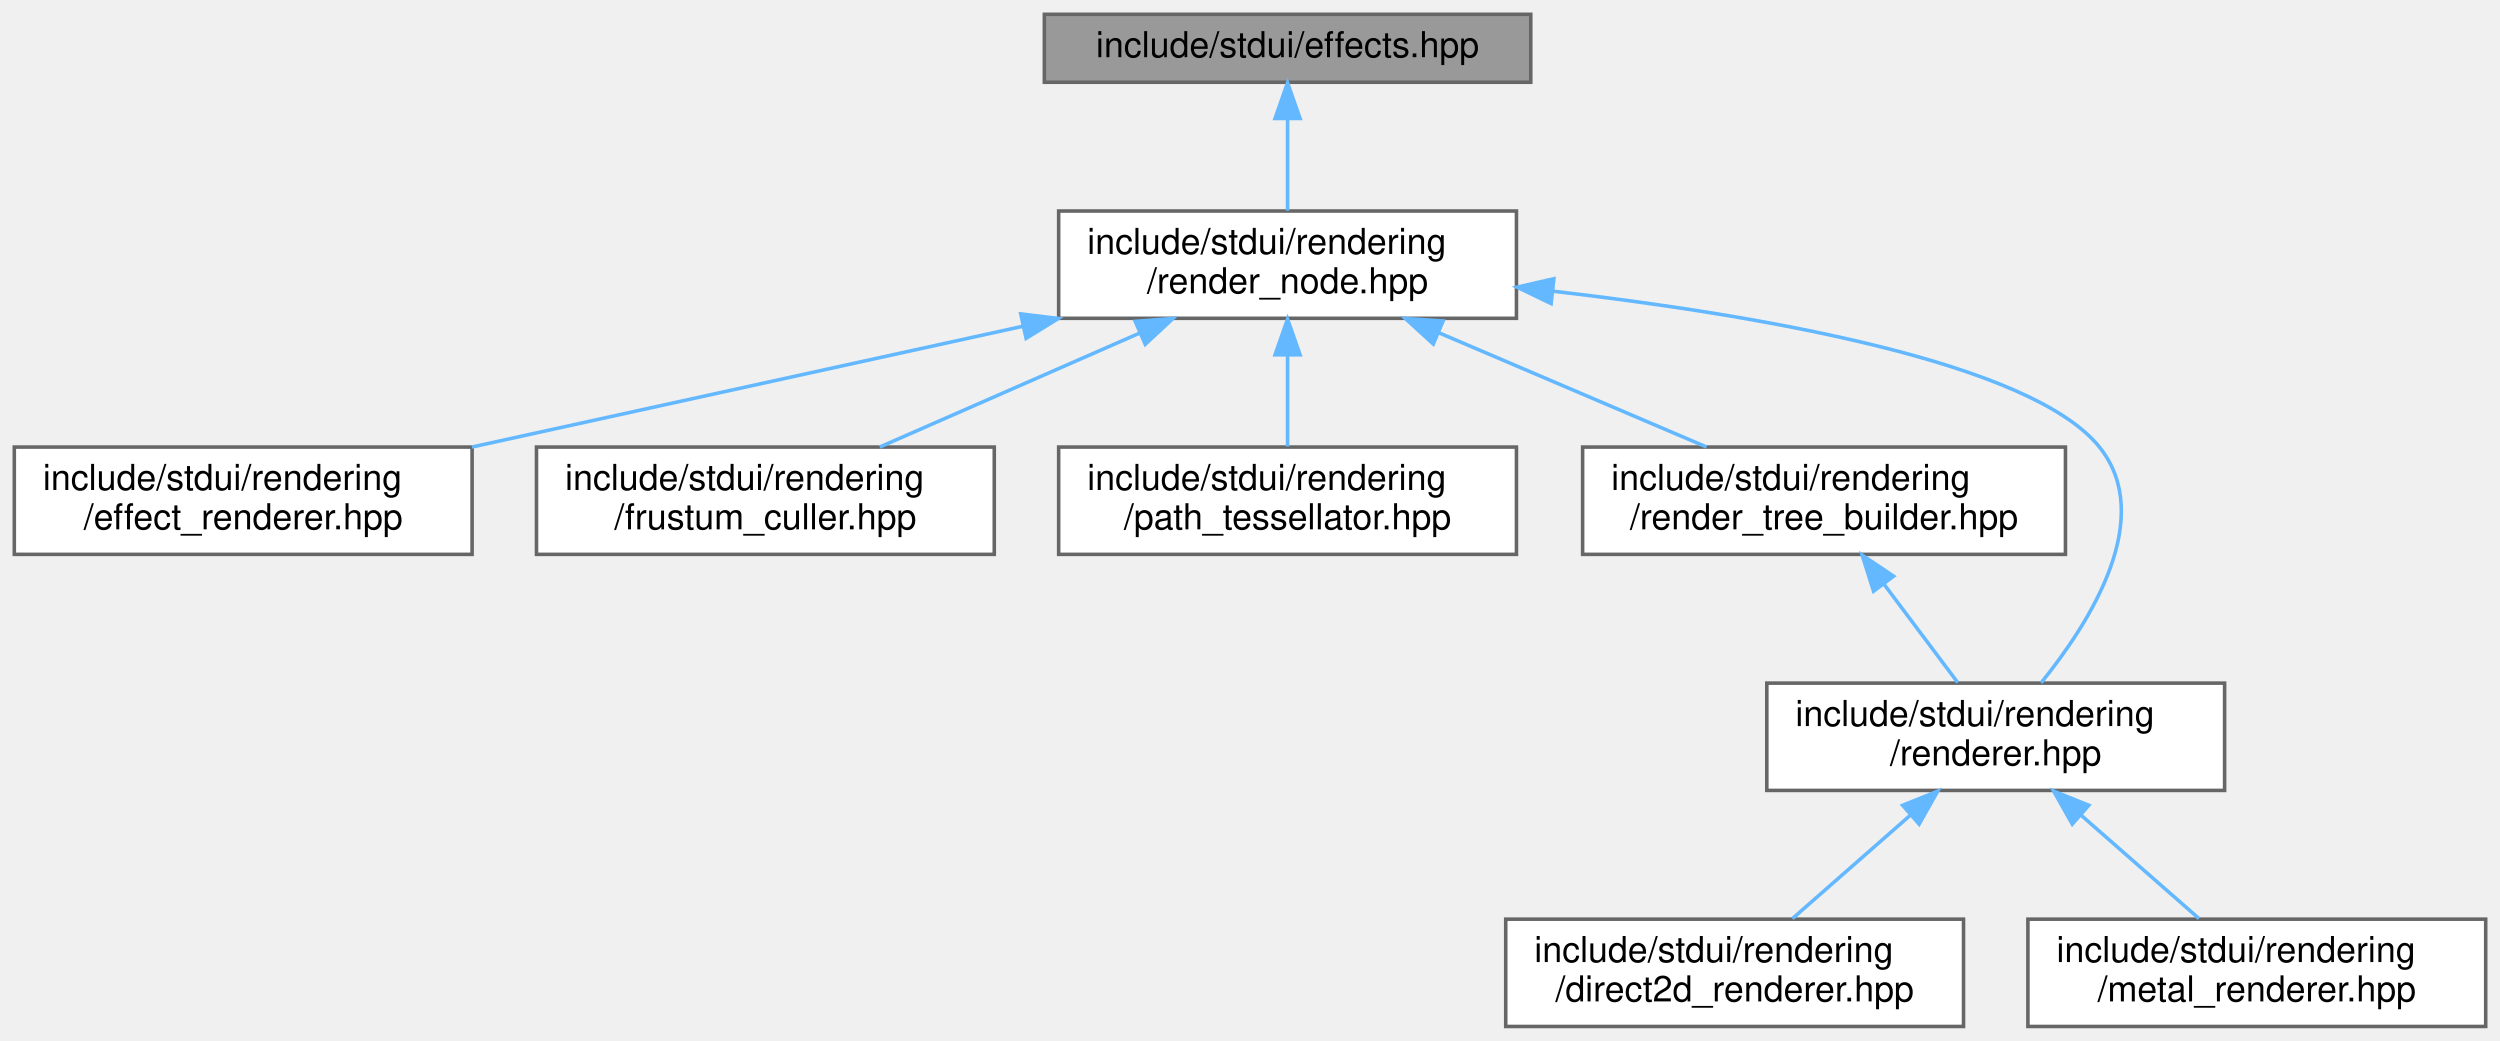
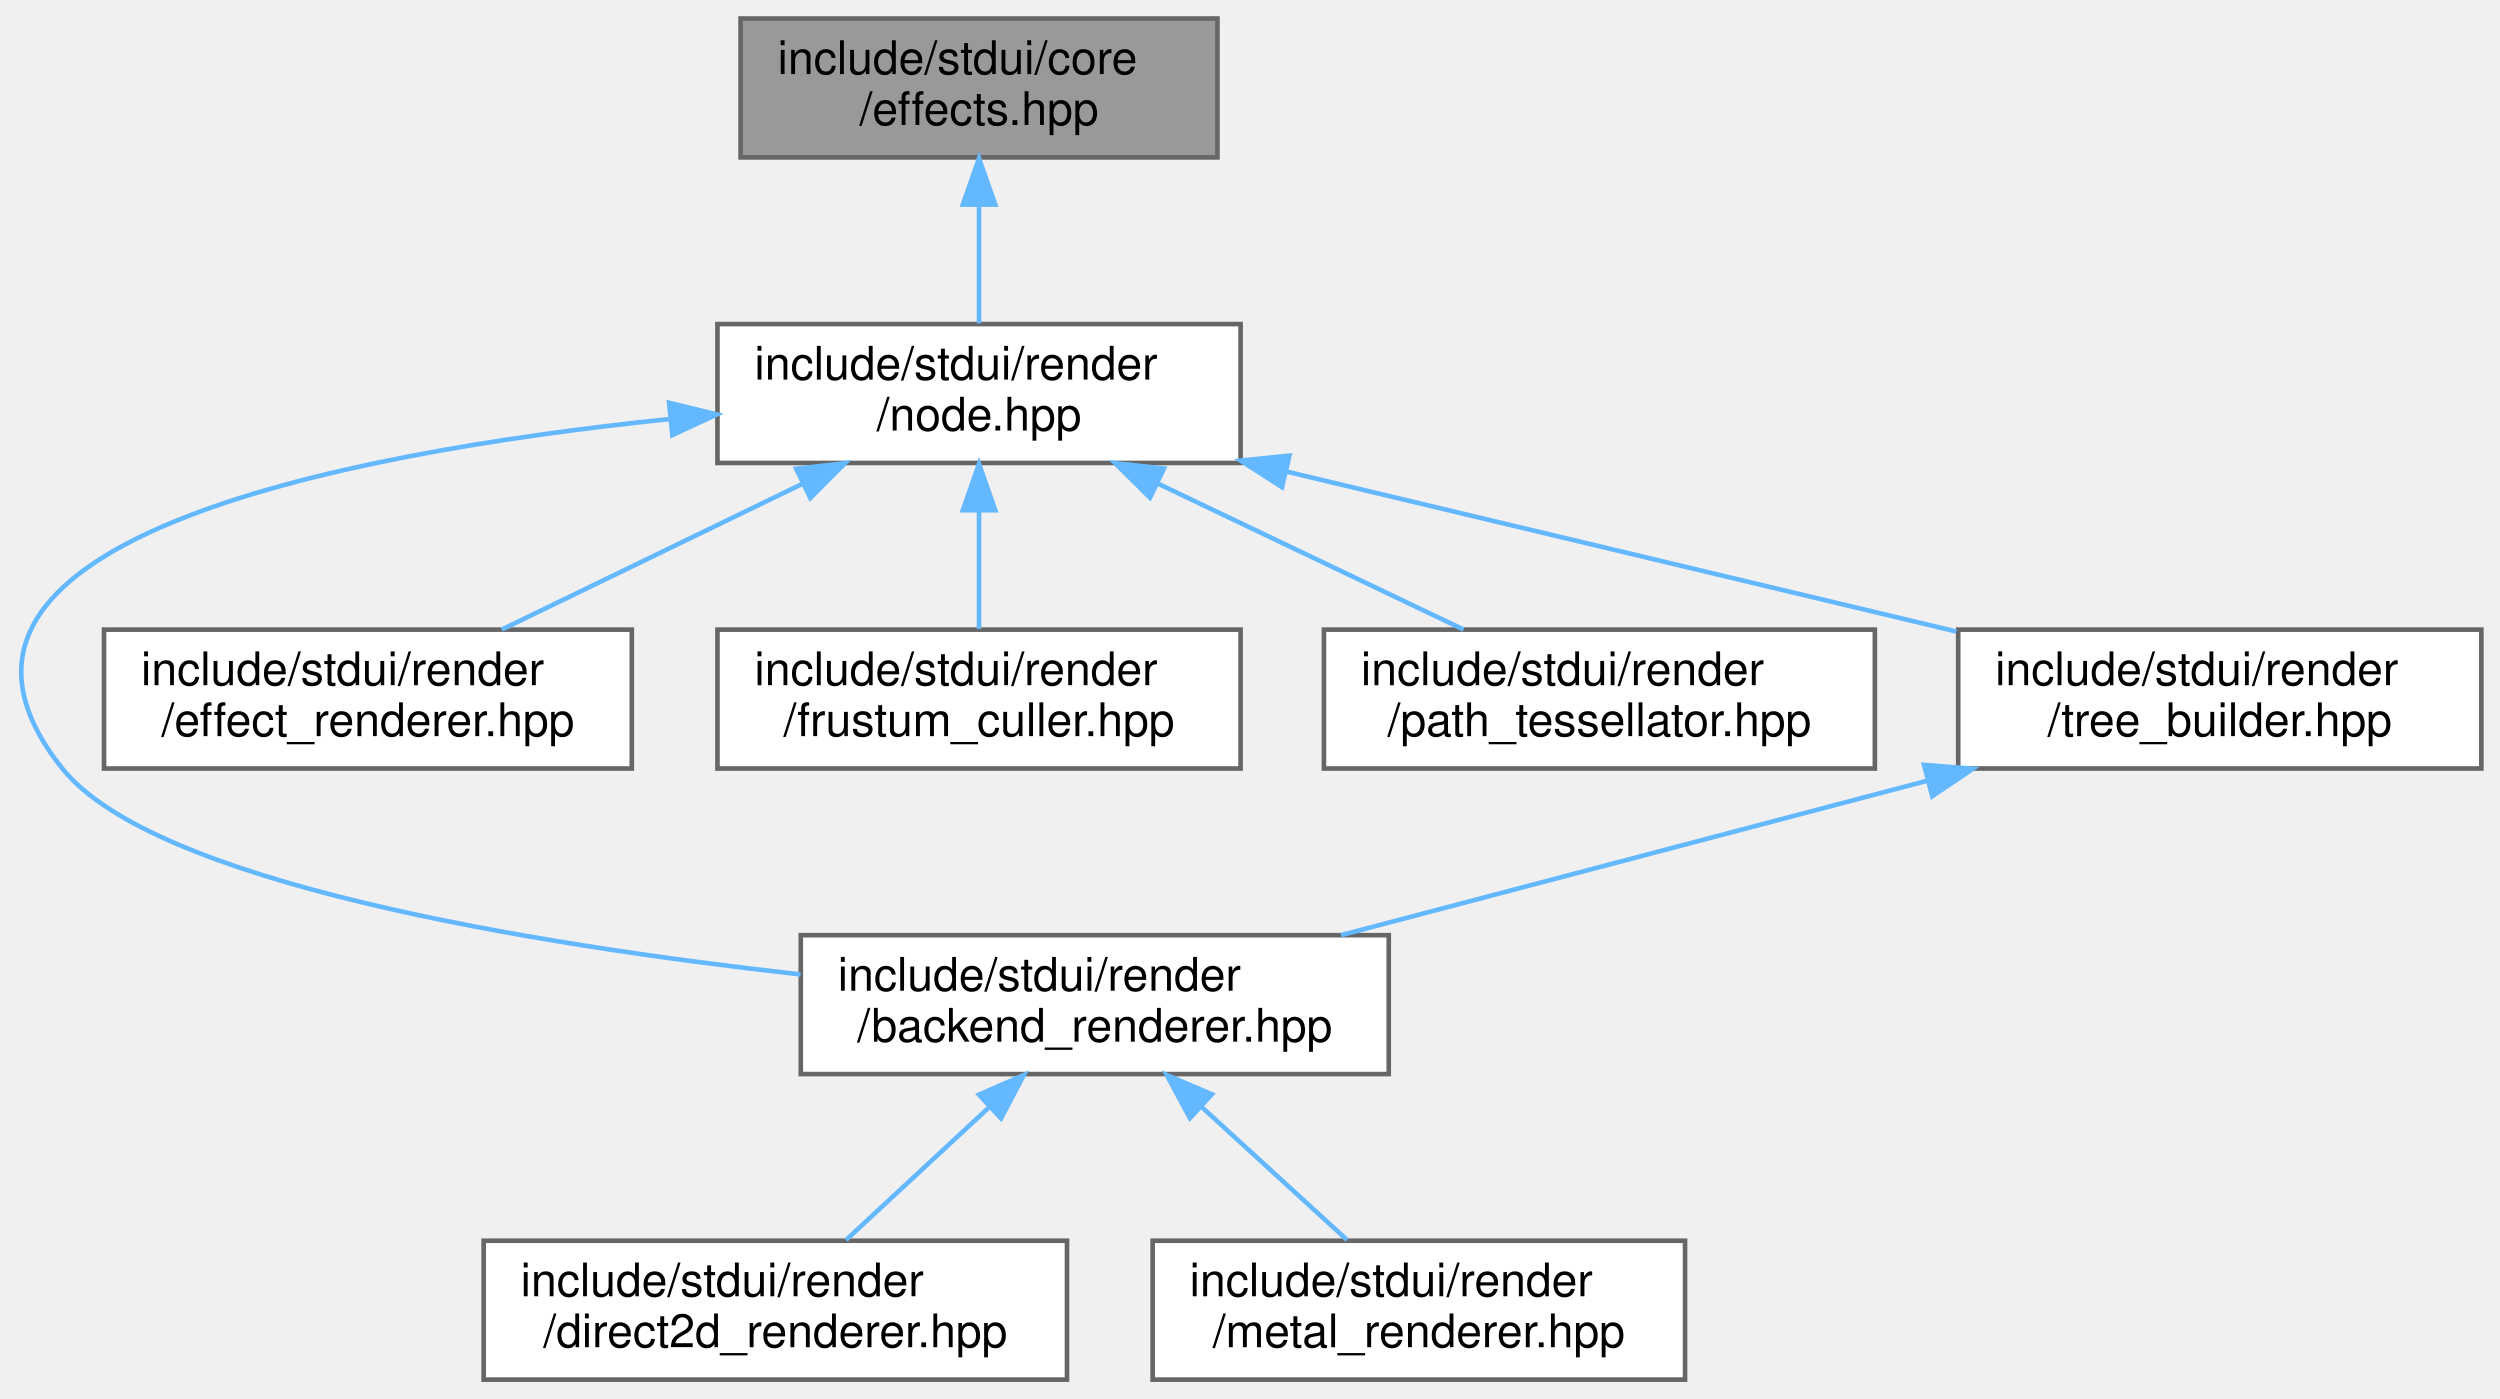
- <svg xmlns="http://www.w3.org/2000/svg" xmlns:xlink="http://www.w3.org/1999/xlink" width="699pt" height="291pt" viewBox="0.00 0.00 699.00 291.00">
-   <g id="graph0" class="graph" transform="scale(1 1) rotate(0) translate(4 287)">
+ <svg xmlns="http://www.w3.org/2000/svg" xmlns:xlink="http://www.w3.org/1999/xlink" width="540pt" height="302pt" viewBox="0.00 0.00 539.94 302.00">
+   <g id="graph0" class="graph" transform="scale(1 1) rotate(0) translate(4 298)">
    <g id="Node000001" class="node">
      <g id="a_Node000001">
        <a xlink:title=" ">
-           <polygon fill="#999999" stroke="#666666" points="424,-283 288,-283 288,-264 424,-264 424,-283" />
-           <text text-anchor="middle" x="356" y="-271" font-family="Helvetica,sans-Serif" font-size="10.00">include/stdui/effects.hpp</text>
+           <polygon fill="#999999" stroke="#666666" points="258.94,-294 155.94,-294 155.94,-264 258.94,-264 258.94,-294" />
+           <text text-anchor="start" x="163.94" y="-282" font-family="Helvetica,sans-Serif" font-size="10.00">include/stdui/core</text>
+           <text text-anchor="middle" x="207.44" y="-271" font-family="Helvetica,sans-Serif" font-size="10.00">/effects.hpp</text>
        </a>
      </g>
    </g>
    <g id="Node000002" class="node">
      <g id="a_Node000002">
-         <a xlink:href="render__node_8hpp.html" target="_top" xlink:title=" ">
-           <polygon fill="white" stroke="#666666" points="420,-228 292,-228 292,-198 420,-198 420,-228" />
-           <text text-anchor="start" x="300" y="-216" font-family="Helvetica,sans-Serif" font-size="10.00">include/stdui/rendering</text>
-           <text text-anchor="middle" x="356" y="-205" font-family="Helvetica,sans-Serif" font-size="10.00">/render_node.hpp</text>
+         <a xlink:href="node_8hpp.html" target="_top" xlink:title=" ">
+           <polygon fill="white" stroke="#666666" points="263.94,-228 150.94,-228 150.94,-198 263.94,-198 263.94,-228" />
+           <text text-anchor="start" x="158.94" y="-216" font-family="Helvetica,sans-Serif" font-size="10.00">include/stdui/render</text>
+           <text text-anchor="middle" x="207.44" y="-205" font-family="Helvetica,sans-Serif" font-size="10.00">/node.hpp</text>
        </a>
      </g>
    </g>
    <g id="edge1_Node000001_Node000002" class="edge">
      <g id="a_edge1_Node000001_Node000002">
        <a xlink:title=" ">
-           <path fill="none" stroke="#63b8ff" d="M356,-253.65C356,-245.36 356,-235.78 356,-228.11" />
-           <polygon fill="#63b8ff" stroke="#63b8ff" points="352.5,-253.87 356,-263.87 359.5,-253.87 352.5,-253.87" />
+           <path fill="none" stroke="#63b8ff" d="M207.44,-253.54C207.44,-244.96 207.44,-235.61 207.44,-228.16" />
+           <polygon fill="#63b8ff" stroke="#63b8ff" points="203.94,-253.8 207.44,-263.8 210.94,-253.8 203.94,-253.8" />
        </a>
      </g>
    </g>
    <g id="Node000003" class="node">
      <g id="a_Node000003">
-         <a xlink:href="effect__renderer_8hpp.html" target="_top" xlink:title=" ">
-           <polygon fill="white" stroke="#666666" points="128,-162 0,-162 0,-132 128,-132 128,-162" />
-           <text text-anchor="start" x="8" y="-150" font-family="Helvetica,sans-Serif" font-size="10.00">include/stdui/rendering</text>
-           <text text-anchor="middle" x="64" y="-139" font-family="Helvetica,sans-Serif" font-size="10.00">/effect_renderer.hpp</text>
+         <a xlink:href="backend__renderer_8hpp.html" target="_top" xlink:title=" ">
+           <polygon fill="white" stroke="#666666" points="295.94,-96 168.94,-96 168.94,-66 295.94,-66 295.94,-96" />
+           <text text-anchor="start" x="176.94" y="-84" font-family="Helvetica,sans-Serif" font-size="10.00">include/stdui/render</text>
+           <text text-anchor="middle" x="232.44" y="-73" font-family="Helvetica,sans-Serif" font-size="10.00">/backend_renderer.hpp</text>
        </a>
      </g>
    </g>
    <g id="edge2_Node000002_Node000003" class="edge">
      <g id="a_edge2_Node000002_Node000003">
        <a xlink:title=" ">
-           <path fill="none" stroke="#63b8ff" d="M281.99,-195.78C234.46,-185.36 173.35,-171.97 127.93,-162.01" />
-           <polygon fill="#63b8ff" stroke="#63b8ff" points="281.4,-199.23 291.92,-197.95 282.9,-192.4 281.4,-199.23" />
-         </a>
-       </g>
-     </g>
-     <g id="Node000004" class="node">
-       <g id="a_Node000004">
-         <a xlink:href="frustum__culler_8hpp.html" target="_top" xlink:title=" ">
-           <polygon fill="white" stroke="#666666" points="274,-162 146,-162 146,-132 274,-132 274,-162" />
-           <text text-anchor="start" x="154" y="-150" font-family="Helvetica,sans-Serif" font-size="10.00">include/stdui/rendering</text>
-           <text text-anchor="middle" x="210" y="-139" font-family="Helvetica,sans-Serif" font-size="10.00">/frustum_culler.hpp</text>
-         </a>
-       </g>
-     </g>
-     <g id="edge3_Node000002_Node000004" class="edge">
-       <g id="a_edge3_Node000002_Node000004">
-         <a xlink:title=" ">
-           <path fill="none" stroke="#63b8ff" d="M314.75,-193.92C291.68,-183.8 263.34,-171.38 241.97,-162.01" />
-           <polygon fill="#63b8ff" stroke="#63b8ff" points="313.4,-197.15 323.96,-197.95 316.21,-190.73 313.4,-197.15" />
-         </a>
-       </g>
-     </g>
-     <g id="Node000005" class="node">
-       <g id="a_Node000005">
-         <a xlink:href="path__tessellator_8hpp.html" target="_top" xlink:title=" ">
-           <polygon fill="white" stroke="#666666" points="420,-162 292,-162 292,-132 420,-132 420,-162" />
-           <text text-anchor="start" x="300" y="-150" font-family="Helvetica,sans-Serif" font-size="10.00">include/stdui/rendering</text>
-           <text text-anchor="middle" x="356" y="-139" font-family="Helvetica,sans-Serif" font-size="10.00">/path_tessellator.hpp</text>
-         </a>
-       </g>
-     </g>
-     <g id="edge4_Node000002_Node000005" class="edge">
-       <g id="a_edge4_Node000002_Node000005">
-         <a xlink:title=" ">
-           <path fill="none" stroke="#63b8ff" d="M356,-187.54C356,-178.96 356,-169.61 356,-162.16" />
-           <polygon fill="#63b8ff" stroke="#63b8ff" points="352.5,-187.8 356,-197.8 359.5,-187.8 352.5,-187.8" />
+           <path fill="none" stroke="#63b8ff" d="M140.44,-207.47C68.77,-200.04 -29.65,-180.83 9.44,-132 29.13,-107.42 110.15,-94.09 168.87,-87.52" />
+           <polygon fill="#63b8ff" stroke="#63b8ff" points="140.5,-210.99 150.8,-208.48 141.19,-204.03 140.5,-210.99" />
        </a>
      </g>
    </g>
    <g id="Node000006" class="node">
      <g id="a_Node000006">
-         <a xlink:href="render__tree__builder_8hpp.html" target="_top" xlink:title=" ">
-           <polygon fill="white" stroke="#666666" points="573.5,-162 438.5,-162 438.5,-132 573.5,-132 573.5,-162" />
-           <text text-anchor="start" x="446.5" y="-150" font-family="Helvetica,sans-Serif" font-size="10.00">include/stdui/rendering</text>
-           <text text-anchor="middle" x="506" y="-139" font-family="Helvetica,sans-Serif" font-size="10.00">/render_tree_builder.hpp</text>
+         <a xlink:href="effect__renderer_8hpp.html" target="_top" xlink:title=" ">
+           <polygon fill="white" stroke="#666666" points="132.44,-162 18.44,-162 18.44,-132 132.44,-132 132.44,-162" />
+           <text text-anchor="start" x="26.44" y="-150" font-family="Helvetica,sans-Serif" font-size="10.00">include/stdui/render</text>
+           <text text-anchor="middle" x="75.44" y="-139" font-family="Helvetica,sans-Serif" font-size="10.00">/effect_renderer.hpp</text>
        </a>
      </g>
    </g>
    <g id="edge5_Node000002_Node000006" class="edge">
      <g id="a_edge5_Node000002_Node000006">
        <a xlink:title=" ">
-           <path fill="none" stroke="#63b8ff" d="M398.38,-193.92C422.08,-183.8 451.19,-171.38 473.16,-162.01" />
-           <polygon fill="#63b8ff" stroke="#63b8ff" points="396.74,-190.81 388.92,-197.95 399.49,-197.25 396.74,-190.81" />
+           <path fill="none" stroke="#63b8ff" d="M169.32,-193.51C148.61,-183.47 123.42,-171.26 104.34,-162.01" />
+           <polygon fill="#63b8ff" stroke="#63b8ff" points="167.95,-196.74 178.48,-197.95 171.01,-190.44 167.95,-196.74" />
        </a>
      </g>
    </g>
    <g id="Node000007" class="node">
      <g id="a_Node000007">
-         <a xlink:href="renderer_8hpp.html" target="_top" xlink:title=" ">
-           <polygon fill="white" stroke="#666666" points="618,-96 490,-96 490,-66 618,-66 618,-96" />
-           <text text-anchor="start" x="498" y="-84" font-family="Helvetica,sans-Serif" font-size="10.00">include/stdui/rendering</text>
-           <text text-anchor="middle" x="554" y="-73" font-family="Helvetica,sans-Serif" font-size="10.00">/renderer.hpp</text>
+         <a xlink:href="frustum__culler_8hpp.html" target="_top" xlink:title=" ">
+           <polygon fill="white" stroke="#666666" points="263.94,-162 150.94,-162 150.94,-132 263.94,-132 263.94,-162" />
+           <text text-anchor="start" x="158.94" y="-150" font-family="Helvetica,sans-Serif" font-size="10.00">include/stdui/render</text>
+           <text text-anchor="middle" x="207.44" y="-139" font-family="Helvetica,sans-Serif" font-size="10.00">/frustum_culler.hpp</text>
        </a>
      </g>
    </g>
-     <g id="edge9_Node000002_Node000007" class="edge">
-       <g id="a_edge9_Node000002_Node000007">
+     <g id="edge6_Node000002_Node000007" class="edge">
+       <g id="a_edge6_Node000002_Node000007">
        <a xlink:title=" ">
-           <path fill="none" stroke="#63b8ff" d="M430.14,-205.59C488.82,-198.8 563.97,-185.68 583,-162 598.83,-142.31 580.57,-113.23 566.7,-96.09" />
-           <polygon fill="#63b8ff" stroke="#63b8ff" points="429.69,-202.12 420.14,-206.71 430.46,-209.07 429.69,-202.12" />
-         </a>
-       </g>
-     </g>
-     <g id="edge6_Node000006_Node000007" class="edge">
-       <g id="a_edge6_Node000006_Node000007">
-         <a xlink:title=" ">
-           <path fill="none" stroke="#63b8ff" d="M522.86,-123.53C529.68,-114.43 537.35,-104.19 543.38,-96.16" />
-           <polygon fill="#63b8ff" stroke="#63b8ff" points="519.85,-121.7 516.65,-131.8 525.45,-125.9 519.85,-121.7" />
+           <path fill="none" stroke="#63b8ff" d="M207.44,-187.54C207.44,-178.96 207.44,-169.61 207.44,-162.16" />
+           <polygon fill="#63b8ff" stroke="#63b8ff" points="203.94,-187.8 207.44,-197.8 210.94,-187.8 203.94,-187.8" />
        </a>
      </g>
    </g>
    <g id="Node000008" class="node">
      <g id="a_Node000008">
-         <a xlink:href="direct2d__renderer_8hpp.html" target="_top" xlink:title=" ">
-           <polygon fill="white" stroke="#666666" points="545,-30 417,-30 417,0 545,0 545,-30" />
-           <text text-anchor="start" x="425" y="-18" font-family="Helvetica,sans-Serif" font-size="10.00">include/stdui/rendering</text>
-           <text text-anchor="middle" x="481" y="-7" font-family="Helvetica,sans-Serif" font-size="10.00">/direct2d_renderer.hpp</text>
+         <a xlink:href="path__tessellator_8hpp.html" target="_top" xlink:title=" ">
+           <polygon fill="white" stroke="#666666" points="400.94,-162 281.94,-162 281.94,-132 400.94,-132 400.94,-162" />
+           <text text-anchor="start" x="289.94" y="-150" font-family="Helvetica,sans-Serif" font-size="10.00">include/stdui/render</text>
+           <text text-anchor="middle" x="341.44" y="-139" font-family="Helvetica,sans-Serif" font-size="10.00">/path_tessellator.hpp</text>
        </a>
      </g>
    </g>
-     <g id="edge7_Node000007_Node000008" class="edge">
-       <g id="a_edge7_Node000007_Node000008">
+     <g id="edge7_Node000002_Node000008" class="edge">
+       <g id="a_edge7_Node000002_Node000008">
        <a xlink:title=" ">
-           <path fill="none" stroke="#63b8ff" d="M530.28,-59.2C519.44,-49.7 506.88,-38.69 497.16,-30.16" />
-           <polygon fill="#63b8ff" stroke="#63b8ff" points="527.97,-61.84 537.8,-65.8 532.59,-56.57 527.97,-61.84" />
+           <path fill="none" stroke="#63b8ff" d="M246.15,-193.51C267.17,-183.47 292.75,-171.26 312.11,-162.01" />
+           <polygon fill="#63b8ff" stroke="#63b8ff" points="244.37,-190.49 236.85,-197.95 247.38,-196.8 244.37,-190.49" />
        </a>
      </g>
    </g>
    <g id="Node000009" class="node">
      <g id="a_Node000009">
-         <a xlink:href="metal__renderer_8hpp.html" target="_top" xlink:title=" ">
-           <polygon fill="white" stroke="#666666" points="691,-30 563,-30 563,0 691,0 691,-30" />
-           <text text-anchor="start" x="571" y="-18" font-family="Helvetica,sans-Serif" font-size="10.00">include/stdui/rendering</text>
-           <text text-anchor="middle" x="627" y="-7" font-family="Helvetica,sans-Serif" font-size="10.00">/metal_renderer.hpp</text>
+         <a xlink:href="tree__builder_8hpp.html" target="_top" xlink:title=" ">
+           <polygon fill="white" stroke="#666666" points="531.94,-162 418.94,-162 418.94,-132 531.94,-132 531.94,-162" />
+           <text text-anchor="start" x="426.94" y="-150" font-family="Helvetica,sans-Serif" font-size="10.00">include/stdui/render</text>
+           <text text-anchor="middle" x="475.44" y="-139" font-family="Helvetica,sans-Serif" font-size="10.00">/tree_builder.hpp</text>
        </a>
      </g>
    </g>
-     <g id="edge8_Node000007_Node000009" class="edge">
-       <g id="a_edge8_Node000007_Node000009">
+     <g id="edge8_Node000002_Node000009" class="edge">
+       <g id="a_edge8_Node000002_Node000009">
        <a xlink:title=" ">
-           <path fill="none" stroke="#63b8ff" d="M577.72,-59.2C588.56,-49.7 601.12,-38.69 610.84,-30.16" />
-           <polygon fill="#63b8ff" stroke="#63b8ff" points="575.41,-56.57 570.2,-65.8 580.03,-61.84 575.41,-56.57" />
+           <path fill="none" stroke="#63b8ff" d="M273.8,-196.15C318.26,-185.54 376.2,-171.7 418.55,-161.59" />
+           <polygon fill="#63b8ff" stroke="#63b8ff" points="272.87,-192.78 263.95,-198.51 274.49,-199.59 272.87,-192.78" />
+         </a>
+       </g>
+     </g>
+     <g id="Node000004" class="node">
+       <g id="a_Node000004">
+         <a xlink:href="direct2d__renderer_8hpp.html" target="_top" xlink:title=" ">
+           <polygon fill="white" stroke="#666666" points="226.44,-30 100.44,-30 100.44,0 226.44,0 226.44,-30" />
+           <text text-anchor="start" x="108.44" y="-18" font-family="Helvetica,sans-Serif" font-size="10.00">include/stdui/render</text>
+           <text text-anchor="middle" x="163.44" y="-7" font-family="Helvetica,sans-Serif" font-size="10.00">/direct2d_renderer.hpp</text>
+         </a>
+       </g>
+     </g>
+     <g id="edge3_Node000003_Node000004" class="edge">
+       <g id="a_edge3_Node000003_Node000004">
+         <a xlink:title=" ">
+           <path fill="none" stroke="#63b8ff" d="M209.72,-58.92C199.55,-49.49 187.82,-38.61 178.71,-30.16" />
+           <polygon fill="#63b8ff" stroke="#63b8ff" points="207.42,-61.56 217.13,-65.8 212.18,-56.43 207.42,-61.56" />
+         </a>
+       </g>
+     </g>
+     <g id="Node000005" class="node">
+       <g id="a_Node000005">
+         <a xlink:href="metal__renderer_8hpp.html" target="_top" xlink:title=" ">
+           <polygon fill="white" stroke="#666666" points="359.94,-30 244.94,-30 244.94,0 359.94,0 359.94,-30" />
+           <text text-anchor="start" x="252.94" y="-18" font-family="Helvetica,sans-Serif" font-size="10.00">include/stdui/render</text>
+           <text text-anchor="middle" x="302.44" y="-7" font-family="Helvetica,sans-Serif" font-size="10.00">/metal_renderer.hpp</text>
+         </a>
+       </g>
+     </g>
+     <g id="edge4_Node000003_Node000005" class="edge">
+       <g id="a_edge4_Node000003_Node000005">
+         <a xlink:title=" ">
+           <path fill="none" stroke="#63b8ff" d="M255.5,-58.92C265.82,-49.49 277.72,-38.61 286.95,-30.16" />
+           <polygon fill="#63b8ff" stroke="#63b8ff" points="253,-56.47 247.98,-65.8 257.72,-61.63 253,-56.47" />
+         </a>
+       </g>
+     </g>
+     <g id="edge9_Node000009_Node000003" class="edge">
+       <g id="a_edge9_Node000009_Node000003">
+         <a xlink:title=" ">
+           <path fill="none" stroke="#63b8ff" d="M412.36,-129.39C373.03,-119.03 322.97,-105.84 285.65,-96.01" />
+           <polygon fill="#63b8ff" stroke="#63b8ff" points="411.56,-132.79 422.12,-131.95 413.34,-126.02 411.56,-132.79" />
        </a>
      </g>
    </g>
  </g>
</svg>
